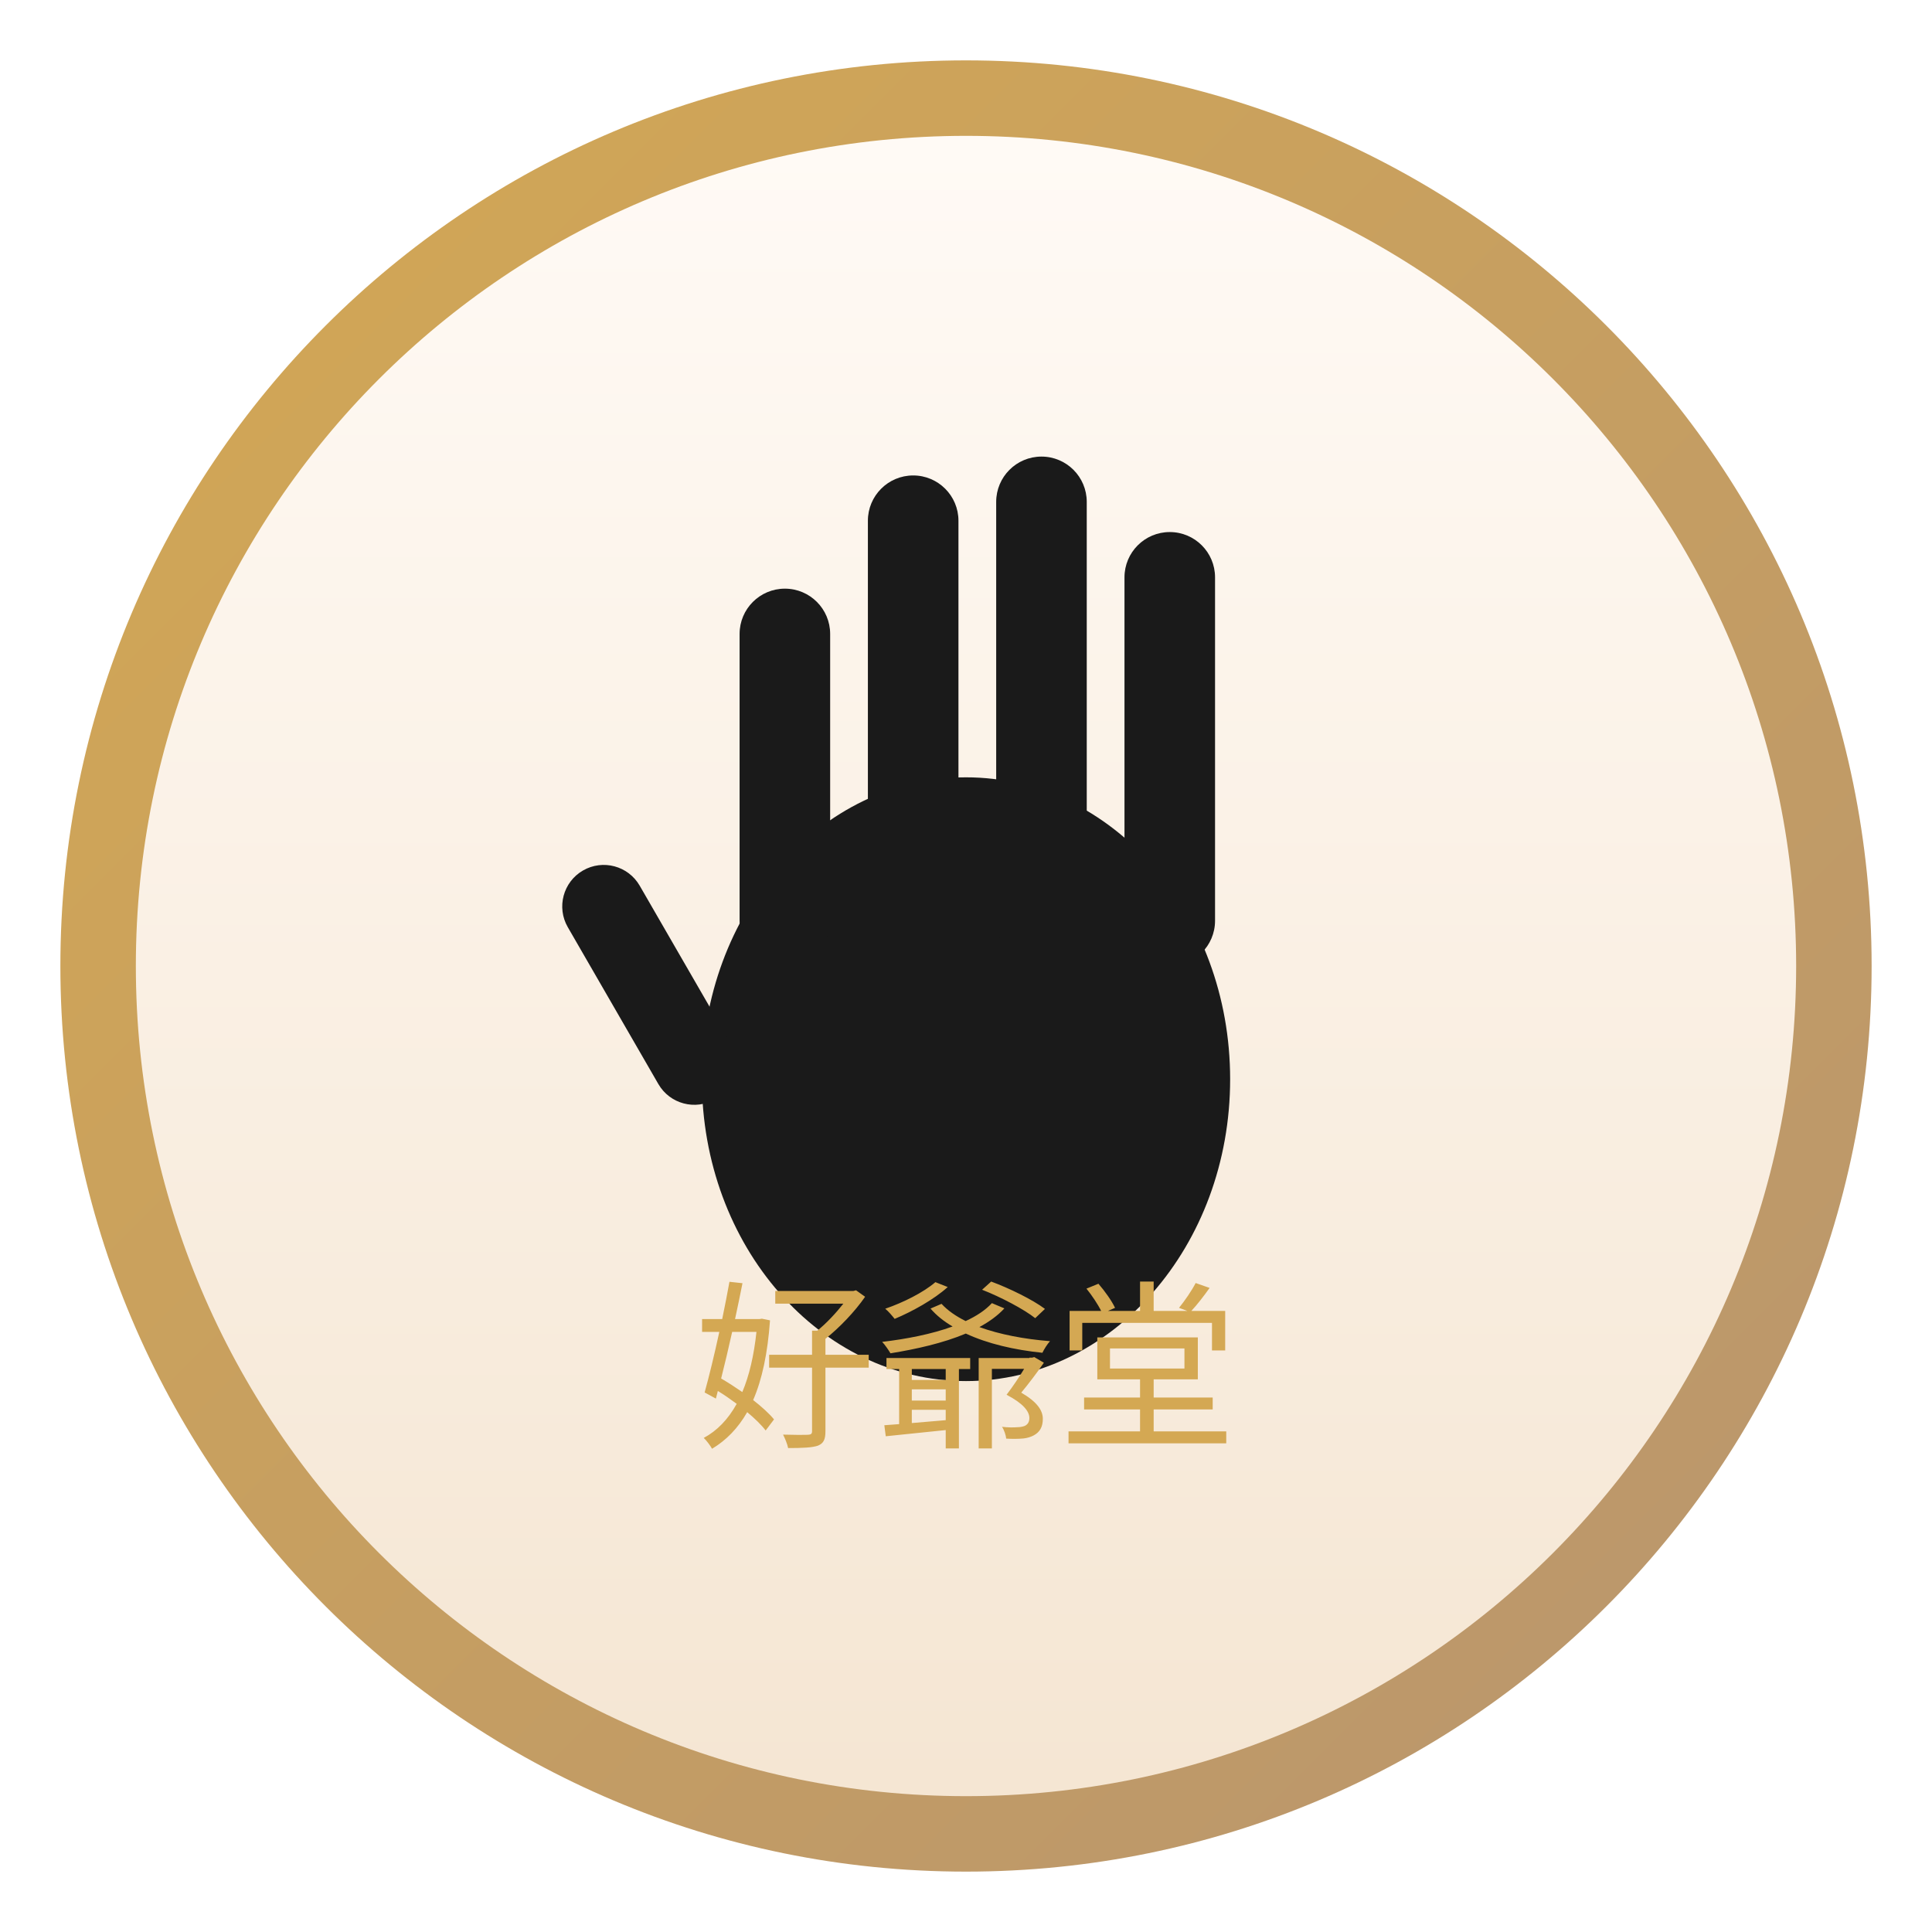
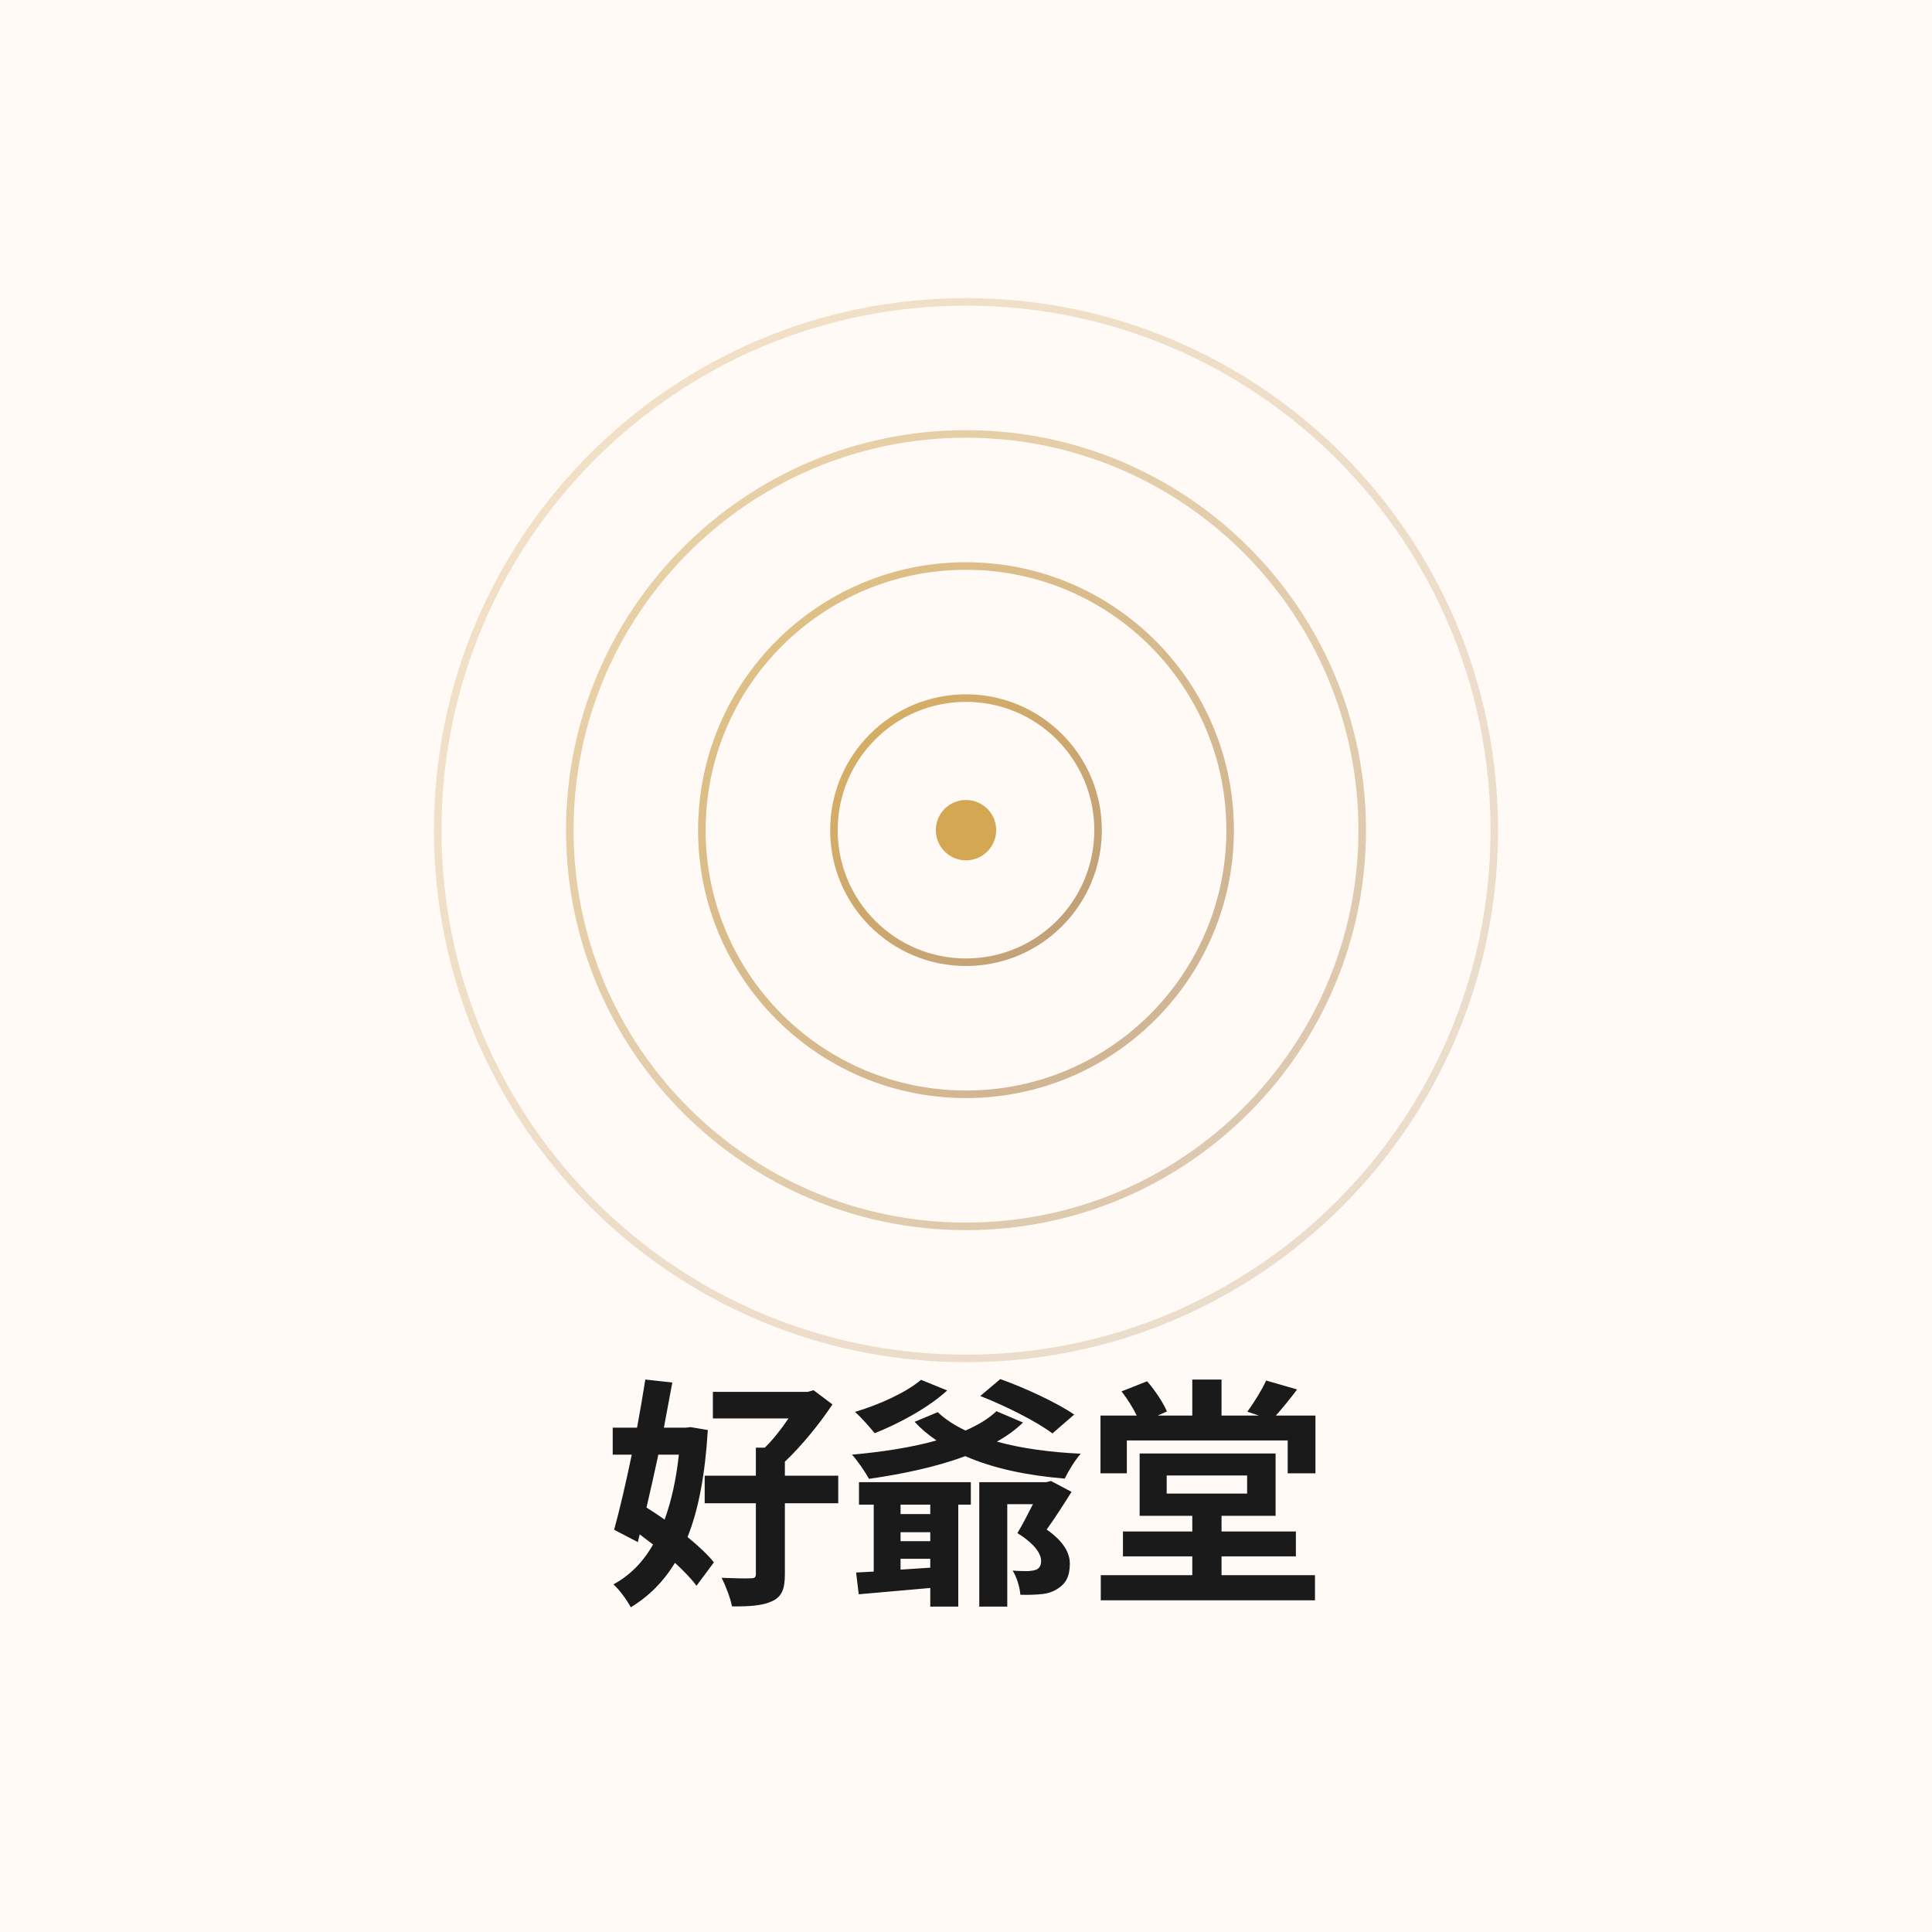
<svg xmlns="http://www.w3.org/2000/svg" viewBox="0 0 512 512">
  <defs>
    <linearGradient id="warmGold" x1="0%" y1="0%" x2="100%" y2="100%">
      <stop offset="0%" style="stop-color:#D4A853" />
      <stop offset="100%" style="stop-color:#B8956F" />
    </linearGradient>
-     <linearGradient id="cream" x1="0%" y1="0%" x2="0%" y2="100%">
-       <stop offset="0%" style="stop-color:#FFFAF5" />
-       <stop offset="100%" style="stop-color:#F5E6D3" />
-     </linearGradient>
  </defs>
-   <circle cx="256" cy="256" r="240" fill="url(#warmGold)" />
-   <circle cx="256" cy="256" r="220" fill="url(#cream)" />
-   <g fill="#1A1A1A" transform="translate(256, 256)">
-     <ellipse cx="0" cy="30" rx="70" ry="80" />
-     <rect x="-60" y="-100" width="24" height="100" rx="12" />
-     <rect x="-26" y="-130" width="24" height="130" rx="12" />
-     <rect x="8" y="-135" width="24" height="135" rx="12" />
-     <rect x="42" y="-115" width="24" height="115" rx="12" />
-     <rect x="-95" y="-30" width="22" height="70" rx="11" transform="rotate(-30 -84 5)" />
-   </g>
-   <text x="256" y="380" font-family="Noto Serif KR, serif" font-size="48" font-weight="500" fill="#D4A853" text-anchor="middle">好爺堂</text>
+   <rect width="512" height="512" fill="#FFFAF5" />
+   <circle cx="256" cy="220" r="140" fill="none" stroke="url(#warmGold)" stroke-width="2" opacity="0.3" />
+   <circle cx="256" cy="220" r="105" fill="none" stroke="url(#warmGold)" stroke-width="2" opacity="0.5" />
+   <circle cx="256" cy="220" r="70" fill="none" stroke="url(#warmGold)" stroke-width="2" opacity="0.7" />
+   <circle cx="256" cy="220" r="35" fill="none" stroke="url(#warmGold)" stroke-width="2" opacity="0.9" />
+   <circle cx="256" cy="220" r="8" fill="#D4A853" />
+   <text x="256" y="420" font-family="Noto Serif KR, serif" font-size="64" font-weight="600" fill="#1A1A1A" text-anchor="middle">好爺堂</text>
</svg>
